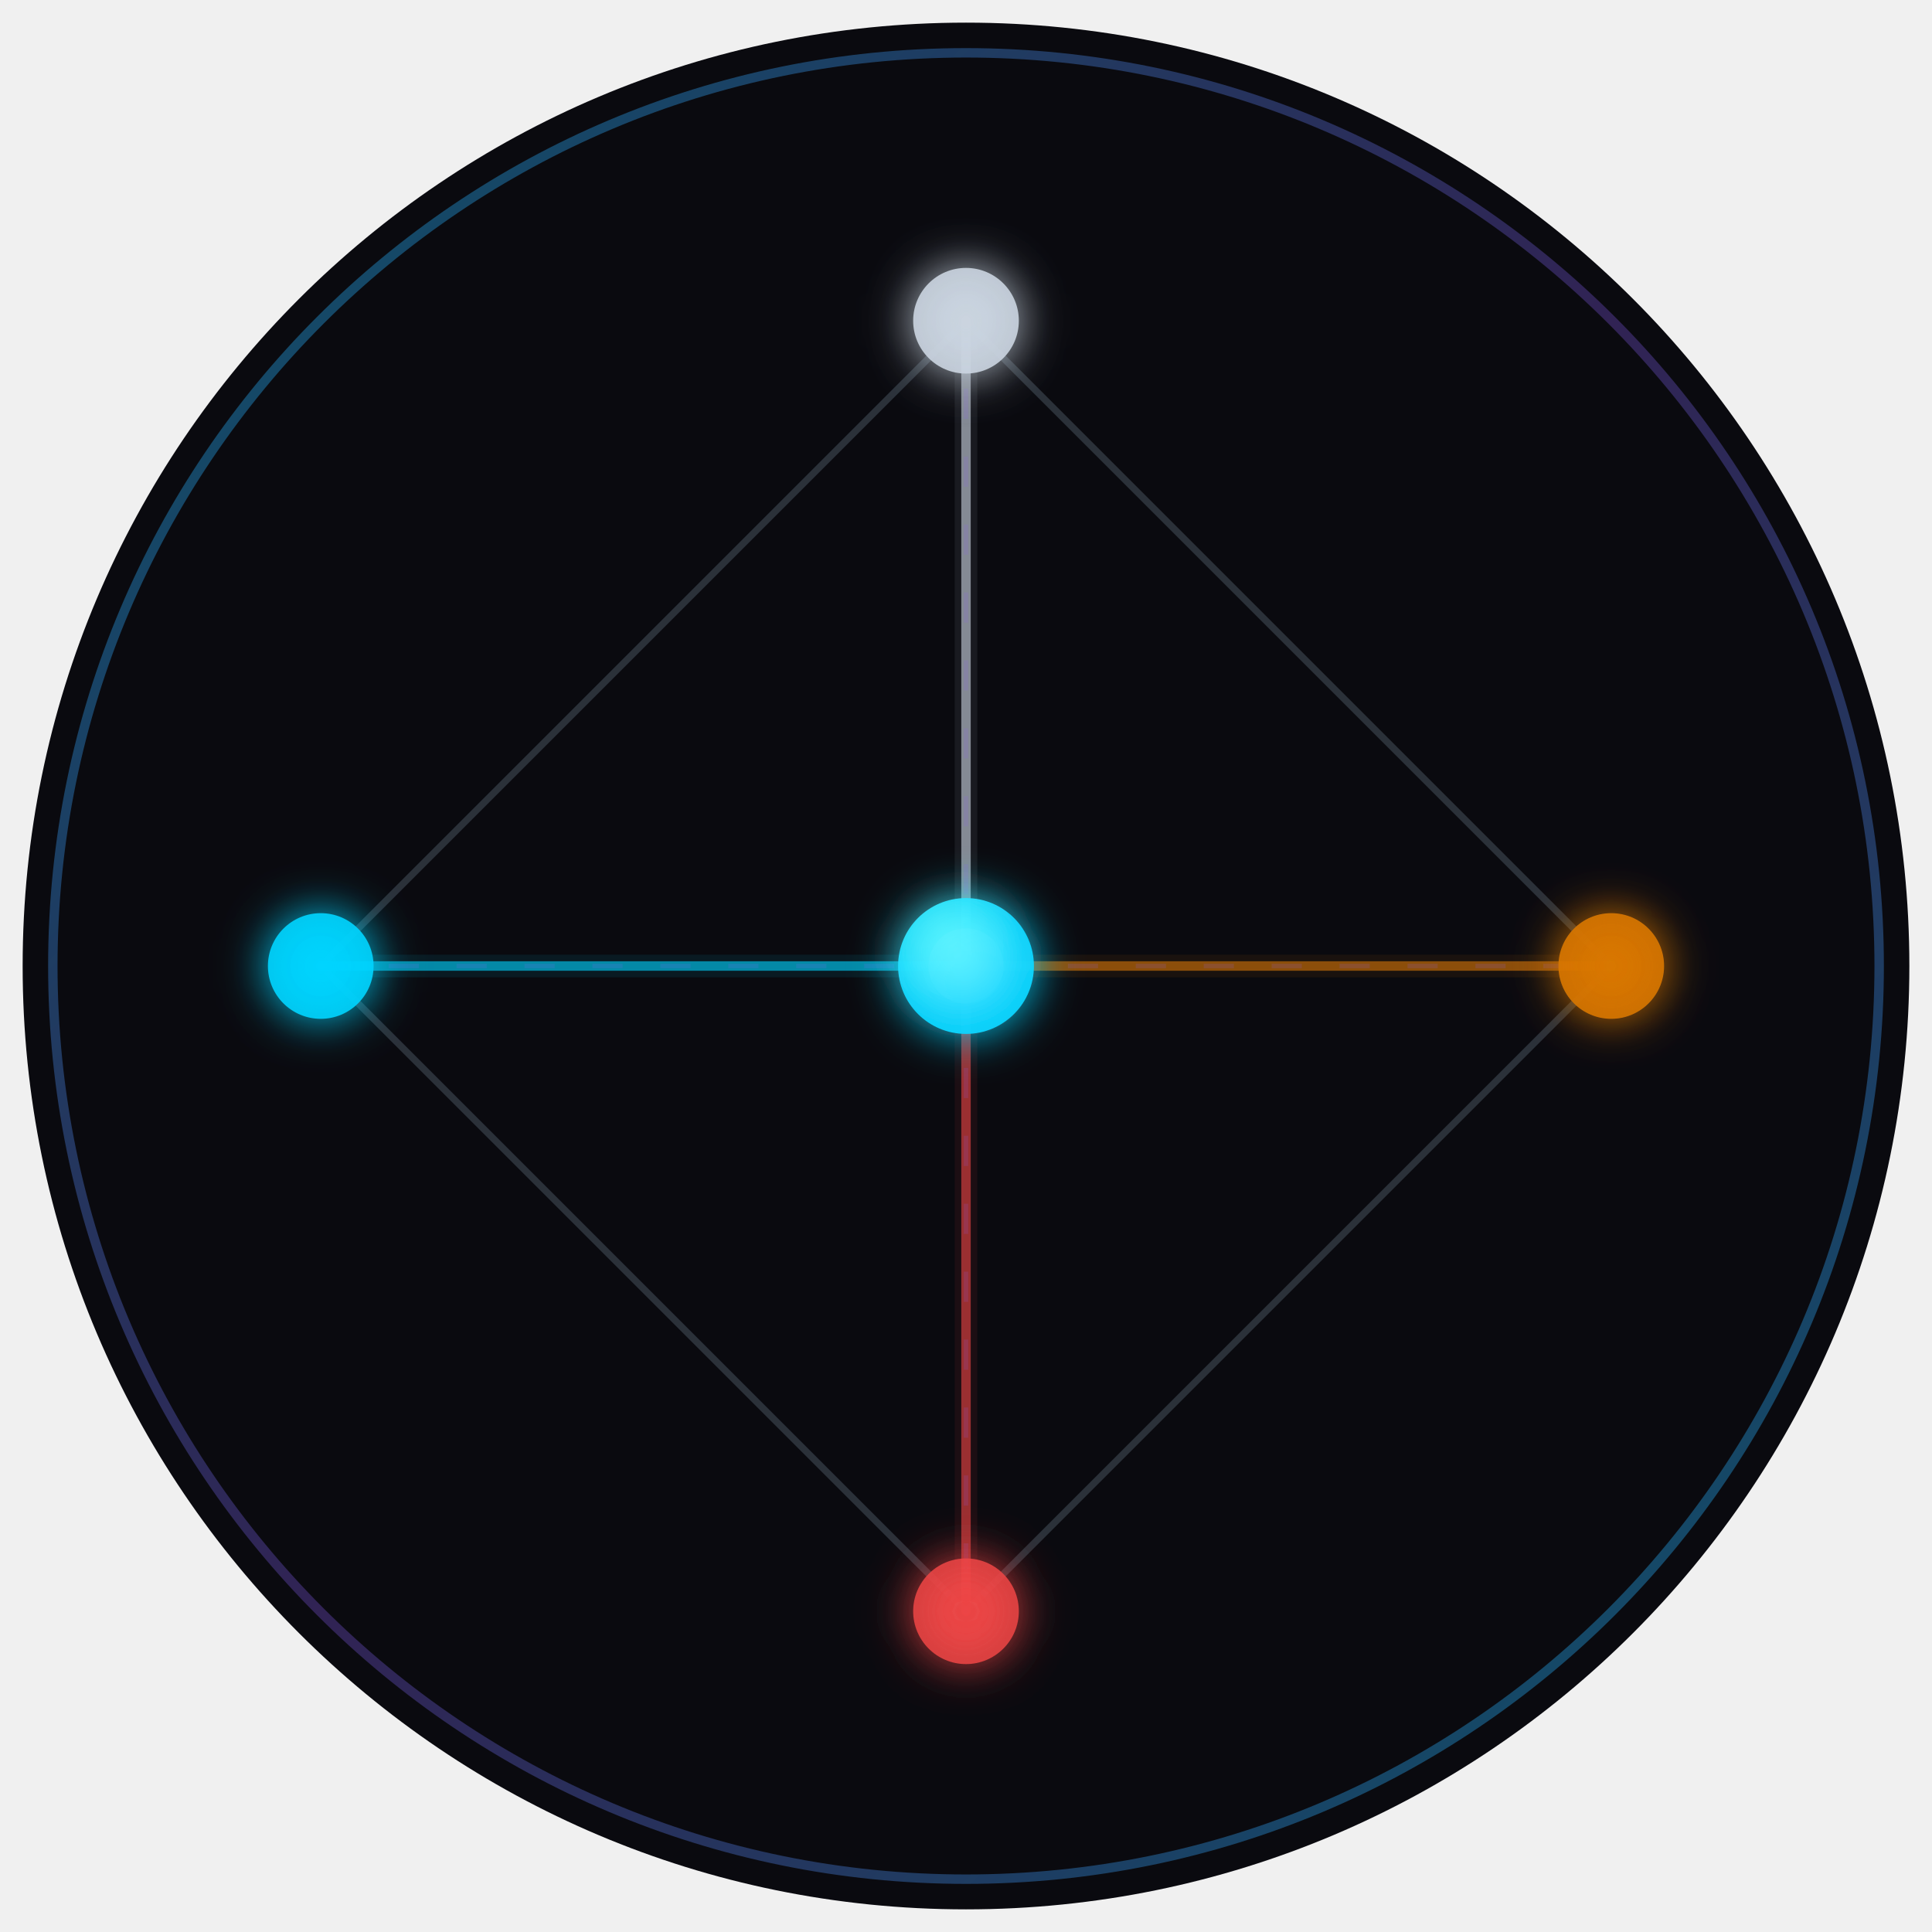
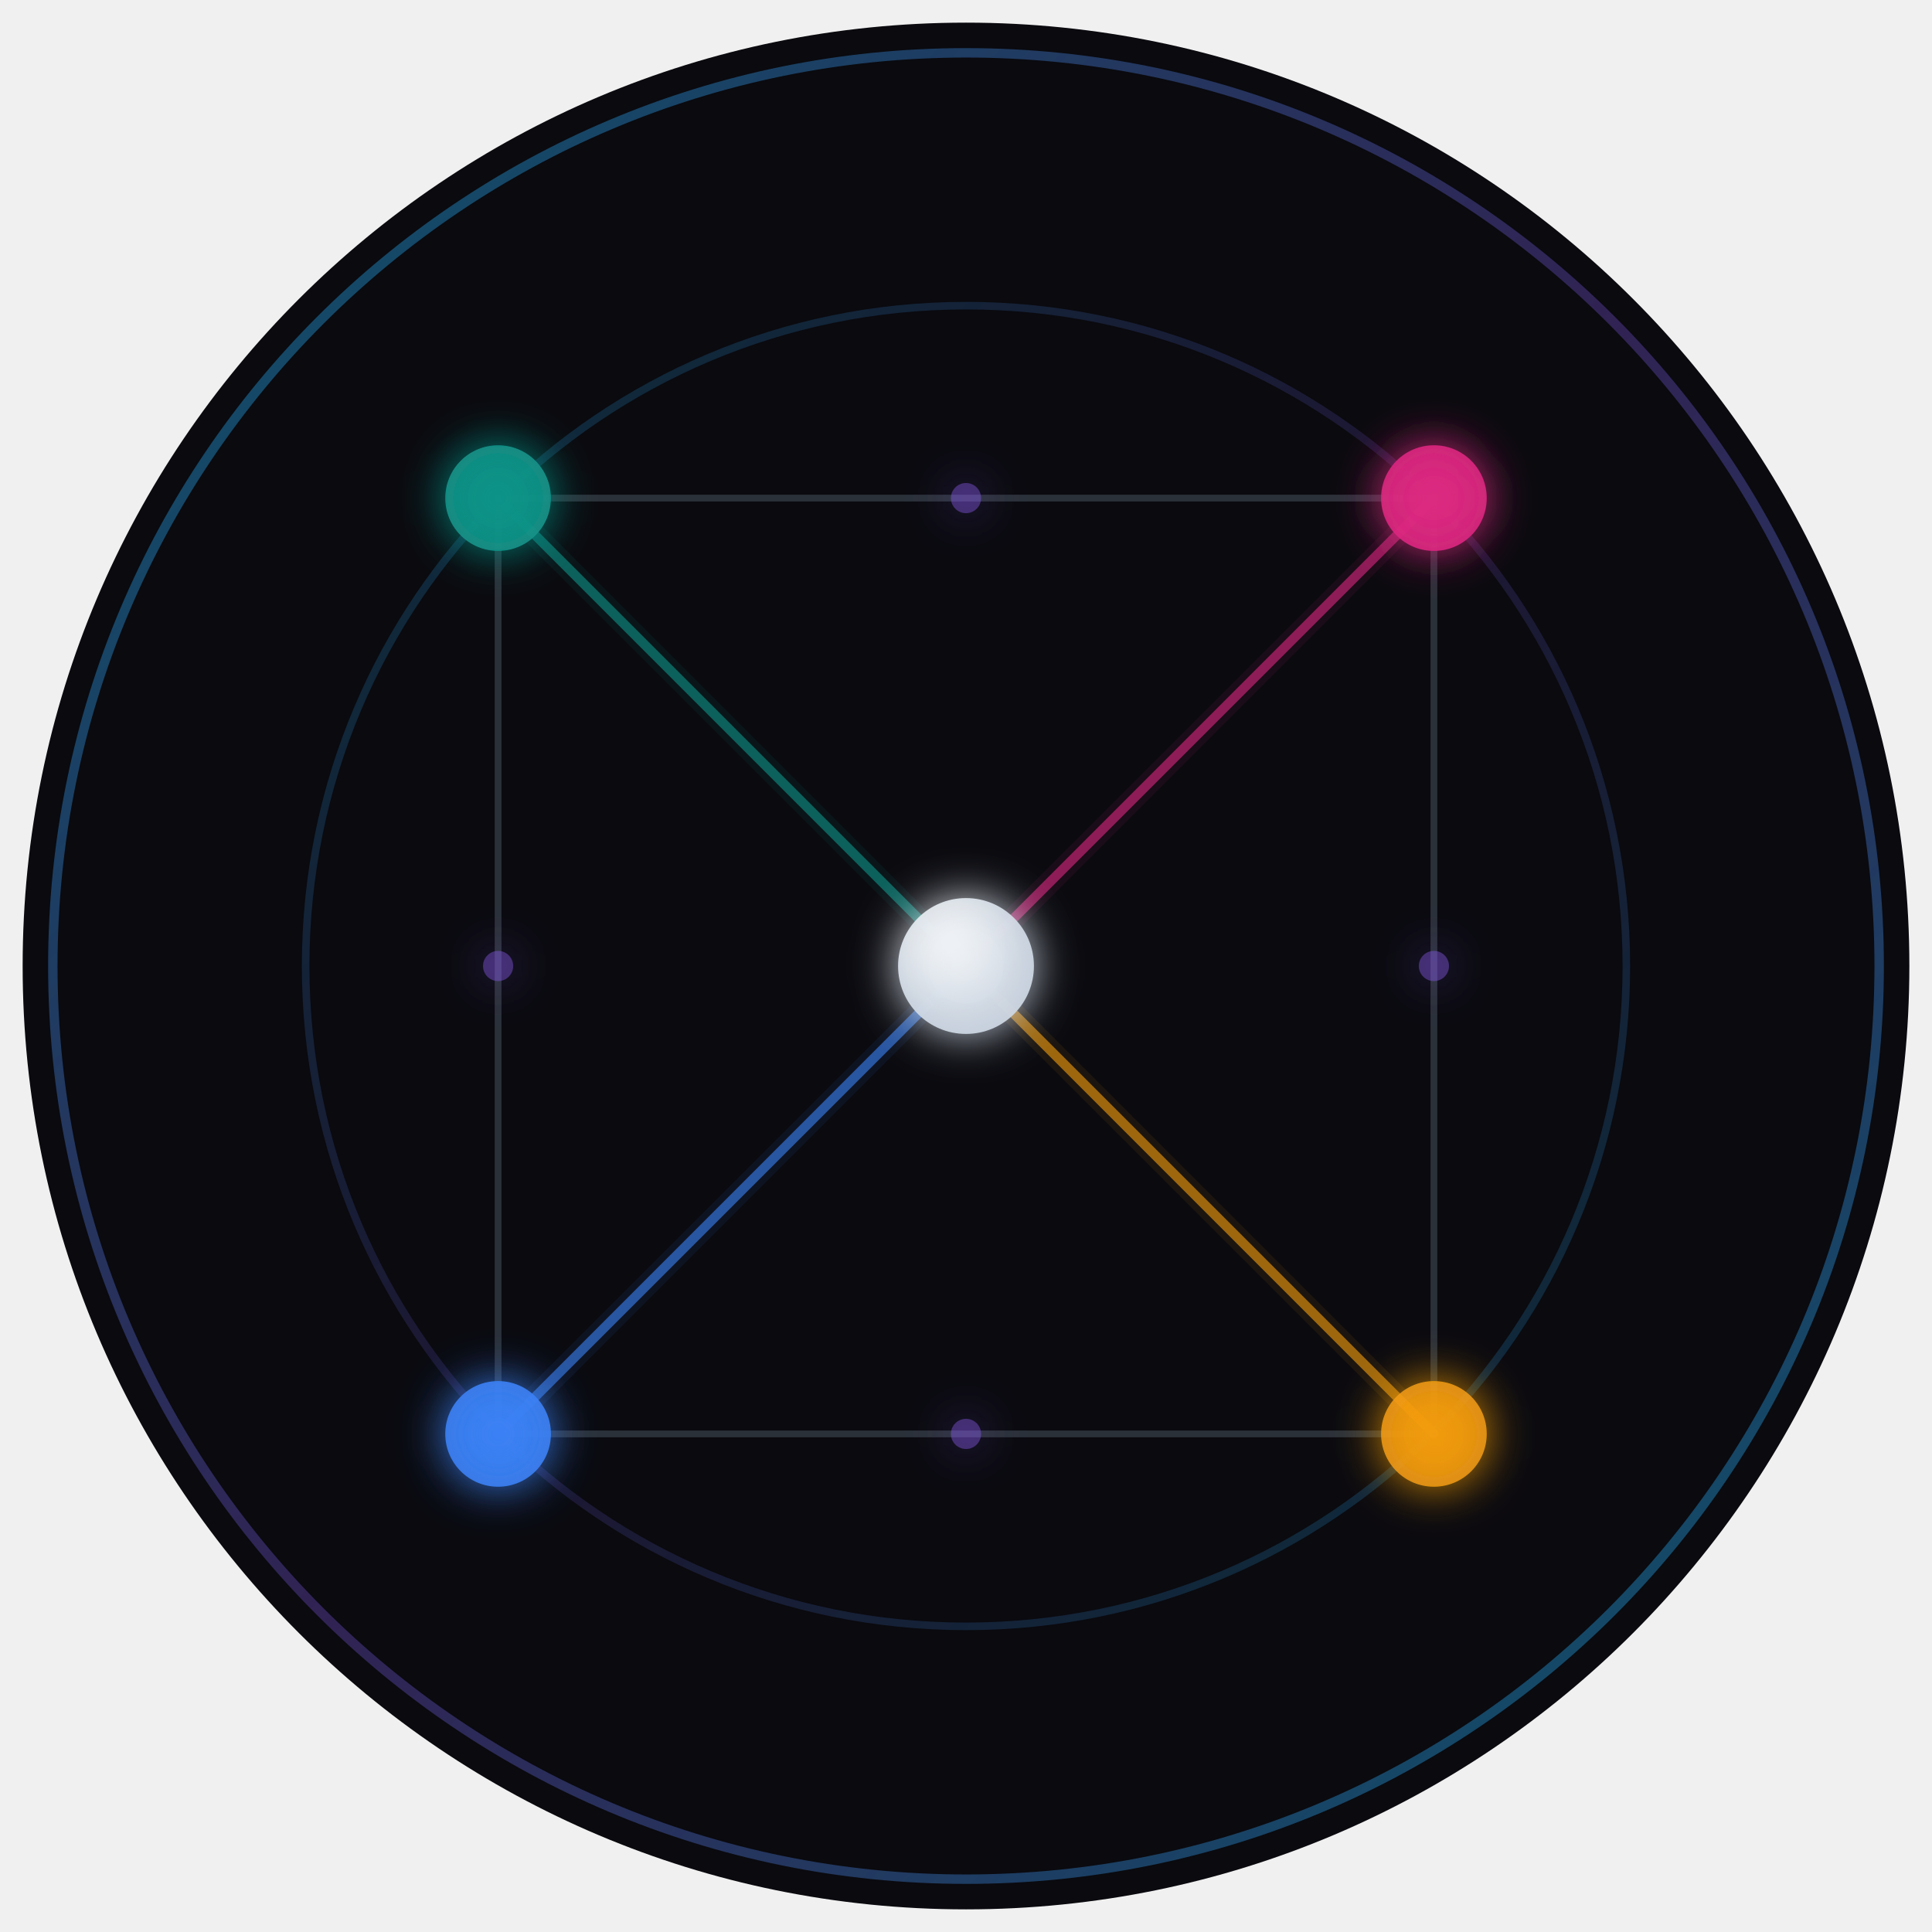
<svg xmlns="http://www.w3.org/2000/svg" viewBox="0 0 512 512" width="512" height="512">
  <defs>
    <filter id="glow">
      <feGaussianBlur stdDeviation="6" result="blur" />
      <feComposite in="blur" in2="SourceGraphic" operator="over" />
    </filter>
    <filter id="glow-strong">
      <feGaussianBlur stdDeviation="12" result="blur" />
      <feComposite in="blur" in2="SourceGraphic" operator="over" />
    </filter>
    <linearGradient id="ring" x1="0%" y1="0%" x2="100%" y2="100%">
      <stop offset="0%" stop-color="#00D4FF" stop-opacity="0.4" />
      <stop offset="50%" stop-color="#8B5CF6" stop-opacity="0.3" />
      <stop offset="100%" stop-color="#00D4FF" stop-opacity="0.4" />
    </linearGradient>
+     <linearGradient id="orbit" x1="0%" y1="0%" x2="100%" y2="100%">
+       <stop offset="0%" stop-color="#00D4FF" stop-opacity="0.2" />
+       <stop offset="50%" stop-color="#8B5CF6" stop-opacity="0.15" />
+       <stop offset="100%" stop-color="#00D4FF" stop-opacity="0.2" />
+     </linearGradient>
    <radialGradient id="nc" cx="40%" cy="35%">
-       <stop offset="0%" stop-color="#67FFFF" />
-       <stop offset="100%" stop-color="#00D4FF" />
+       <stop offset="0%" stop-color="#FFFFFF" />
+       <stop offset="100%" stop-color="#CBD5E1" />
    </radialGradient>
  </defs>
  <circle cx="256" cy="256" r="250" fill="#0A0A0F" />
  <circle cx="256" cy="256" r="242" fill="none" stroke="url(#ring)" stroke-width="2.5" />
-   <line x1="256" y1="256" x2="256" y2="85" stroke="#CBD5E1" stroke-width="6" stroke-linecap="round" opacity="0.08" />
-   <line x1="256" y1="256" x2="256" y2="85" stroke="#CBD5E1" stroke-width="2.5" stroke-linecap="round" opacity="0.6" />
-   <line x1="256" y1="256" x2="427" y2="256" stroke="#D97706" stroke-width="6" stroke-linecap="round" opacity="0.08" />
-   <line x1="256" y1="256" x2="427" y2="256" stroke="#D97706" stroke-width="2.5" stroke-linecap="round" opacity="0.6" />
-   <line x1="256" y1="256" x2="256" y2="427" stroke="#EF4444" stroke-width="6" stroke-linecap="round" opacity="0.08" />
-   <line x1="256" y1="256" x2="256" y2="427" stroke="#EF4444" stroke-width="2.5" stroke-linecap="round" opacity="0.6" />
-   <line x1="256" y1="256" x2="85" y2="256" stroke="#00D4FF" stroke-width="6" stroke-linecap="round" opacity="0.08" />
-   <line x1="256" y1="256" x2="85" y2="256" stroke="#00D4FF" stroke-width="2.5" stroke-linecap="round" opacity="0.6" />
-   <line x1="256" y1="85" x2="427" y2="256" stroke="#667788" stroke-width="1.8" stroke-linecap="round" opacity="0.35" />
-   <line x1="427" y1="256" x2="256" y2="427" stroke="#667788" stroke-width="1.8" stroke-linecap="round" opacity="0.35" />
-   <line x1="256" y1="427" x2="85" y2="256" stroke="#667788" stroke-width="1.8" stroke-linecap="round" opacity="0.35" />
-   <line x1="85" y1="256" x2="256" y2="85" stroke="#667788" stroke-width="1.8" stroke-linecap="round" opacity="0.35" />
-   <line x1="256" y1="85" x2="256" y2="427" stroke="#8B5CF6" stroke-width="1.2" stroke-dasharray="8 10" opacity="0.15" />
-   <line x1="85" y1="256" x2="427" y2="256" stroke="#8B5CF6" stroke-width="1.2" stroke-dasharray="8 10" opacity="0.15" />
+   <line x1="256" y1="256" x2="132" y2="132" stroke="#0D9488" stroke-width="6" stroke-linecap="round" opacity="0.08" />
+   <line x1="256" y1="256" x2="132" y2="132" stroke="#0D9488" stroke-width="2.5" stroke-linecap="round" opacity="0.6" />
+   <line x1="256" y1="256" x2="380" y2="132" stroke="#DC2680" stroke-width="6" stroke-linecap="round" opacity="0.08" />
+   <line x1="256" y1="256" x2="380" y2="132" stroke="#DC2680" stroke-width="2.5" stroke-linecap="round" opacity="0.6" />
+   <line x1="256" y1="256" x2="380" y2="380" stroke="#F59E0B" stroke-width="6" stroke-linecap="round" opacity="0.08" />
+   <line x1="256" y1="256" x2="380" y2="380" stroke="#F59E0B" stroke-width="2.5" stroke-linecap="round" opacity="0.6" />
+   <line x1="256" y1="256" x2="132" y2="380" stroke="#3B82F6" stroke-width="6" stroke-linecap="round" opacity="0.08" />
+   <line x1="256" y1="256" x2="132" y2="380" stroke="#3B82F6" stroke-width="2.5" stroke-linecap="round" opacity="0.6" />
+   <line x1="132" y1="132" x2="380" y2="132" stroke="#667788" stroke-width="1.8" stroke-linecap="round" opacity="0.35" />
+   <line x1="380" y1="132" x2="380" y2="380" stroke="#667788" stroke-width="1.8" stroke-linecap="round" opacity="0.35" />
+   <line x1="380" y1="380" x2="132" y2="380" stroke="#667788" stroke-width="1.8" stroke-linecap="round" opacity="0.35" />
+   <line x1="132" y1="380" x2="132" y2="132" stroke="#667788" stroke-width="1.8" stroke-linecap="round" opacity="0.35" />
+   <circle cx="256" cy="256" r="175" fill="none" stroke="url(#orbit)" stroke-width="2" />
  <g filter="url(#glow-strong)">
-     <circle cx="256" cy="85" r="8" fill="#CBD5E1" opacity="0.15" />
-     <circle cx="427" cy="256" r="8" fill="#D97706" opacity="0.15" />
-     <circle cx="256" cy="427" r="8" fill="#EF4444" opacity="0.15" />
-     <circle cx="85" cy="256" r="8" fill="#00D4FF" opacity="0.15" />
+     <circle cx="132" cy="132" r="8" fill="#0D9488" opacity="0.15" />
+     <circle cx="380" cy="132" r="8" fill="#DC2680" opacity="0.15" />
+     <circle cx="380" cy="380" r="8" fill="#F59E0B" opacity="0.15" />
+     <circle cx="132" cy="380" r="8" fill="#3B82F6" opacity="0.15" />
  </g>
  <g filter="url(#glow)">
    <circle cx="256" cy="256" r="18" fill="url(#nc)" opacity="0.95" />
    <circle cx="256" cy="256" r="10" fill="#fff" opacity="0.15" />
-     <circle cx="256" cy="85" r="14" fill="#CBD5E1" opacity="0.9" />
-     <circle cx="427" cy="256" r="14" fill="#D97706" opacity="0.9" />
-     <circle cx="256" cy="427" r="14" fill="#EF4444" opacity="0.85" />
-     <circle cx="85" cy="256" r="14" fill="#00D4FF" opacity="0.9" />
+     <circle cx="132" cy="132" r="14" fill="#0D9488" opacity="0.9" />
+     <circle cx="380" cy="132" r="14" fill="#DC2680" opacity="0.9" />
+     <circle cx="380" cy="380" r="14" fill="#F59E0B" opacity="0.85" />
+     <circle cx="132" cy="380" r="14" fill="#3B82F6" opacity="0.9" />
+     <circle cx="256" cy="132" r="4" fill="#8B5CF6" opacity="0.4" />
+     <circle cx="380" cy="256" r="4" fill="#8B5CF6" opacity="0.4" />
+     <circle cx="256" cy="380" r="4" fill="#8B5CF6" opacity="0.4" />
+     <circle cx="132" cy="256" r="4" fill="#8B5CF6" opacity="0.4" />
  </g>
</svg>
